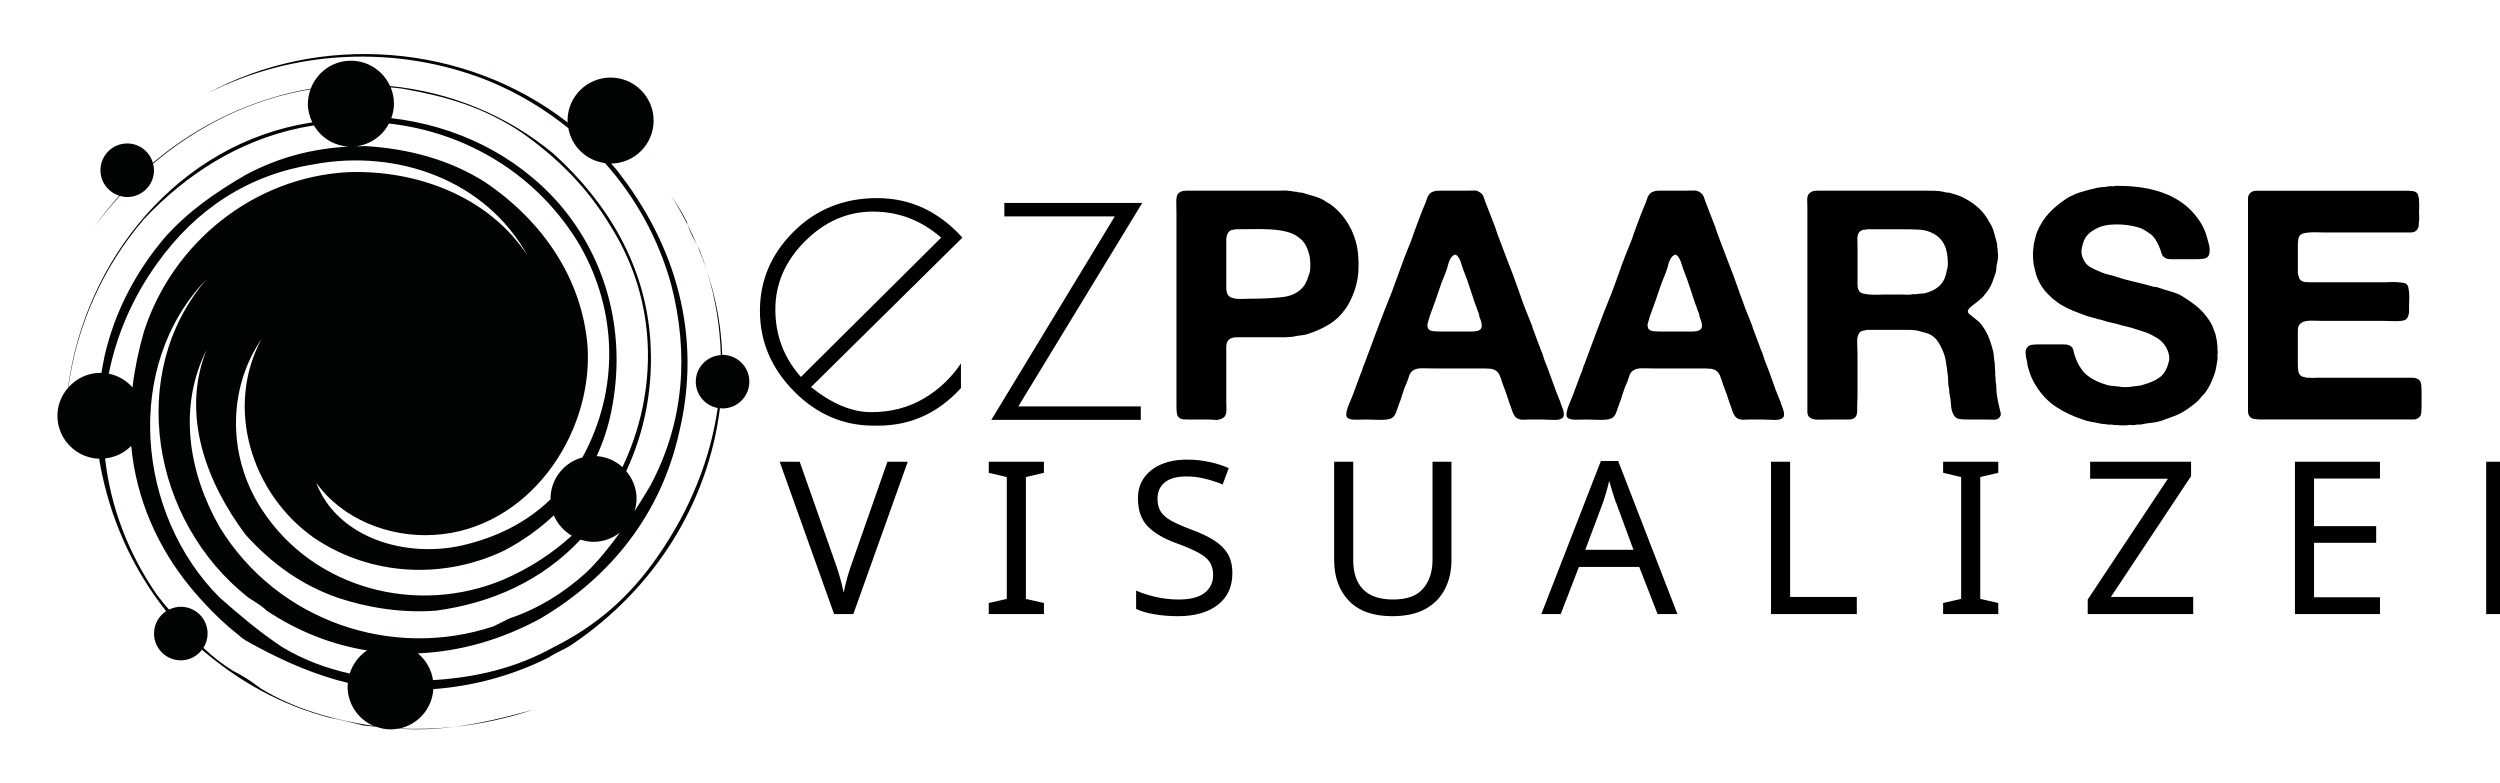
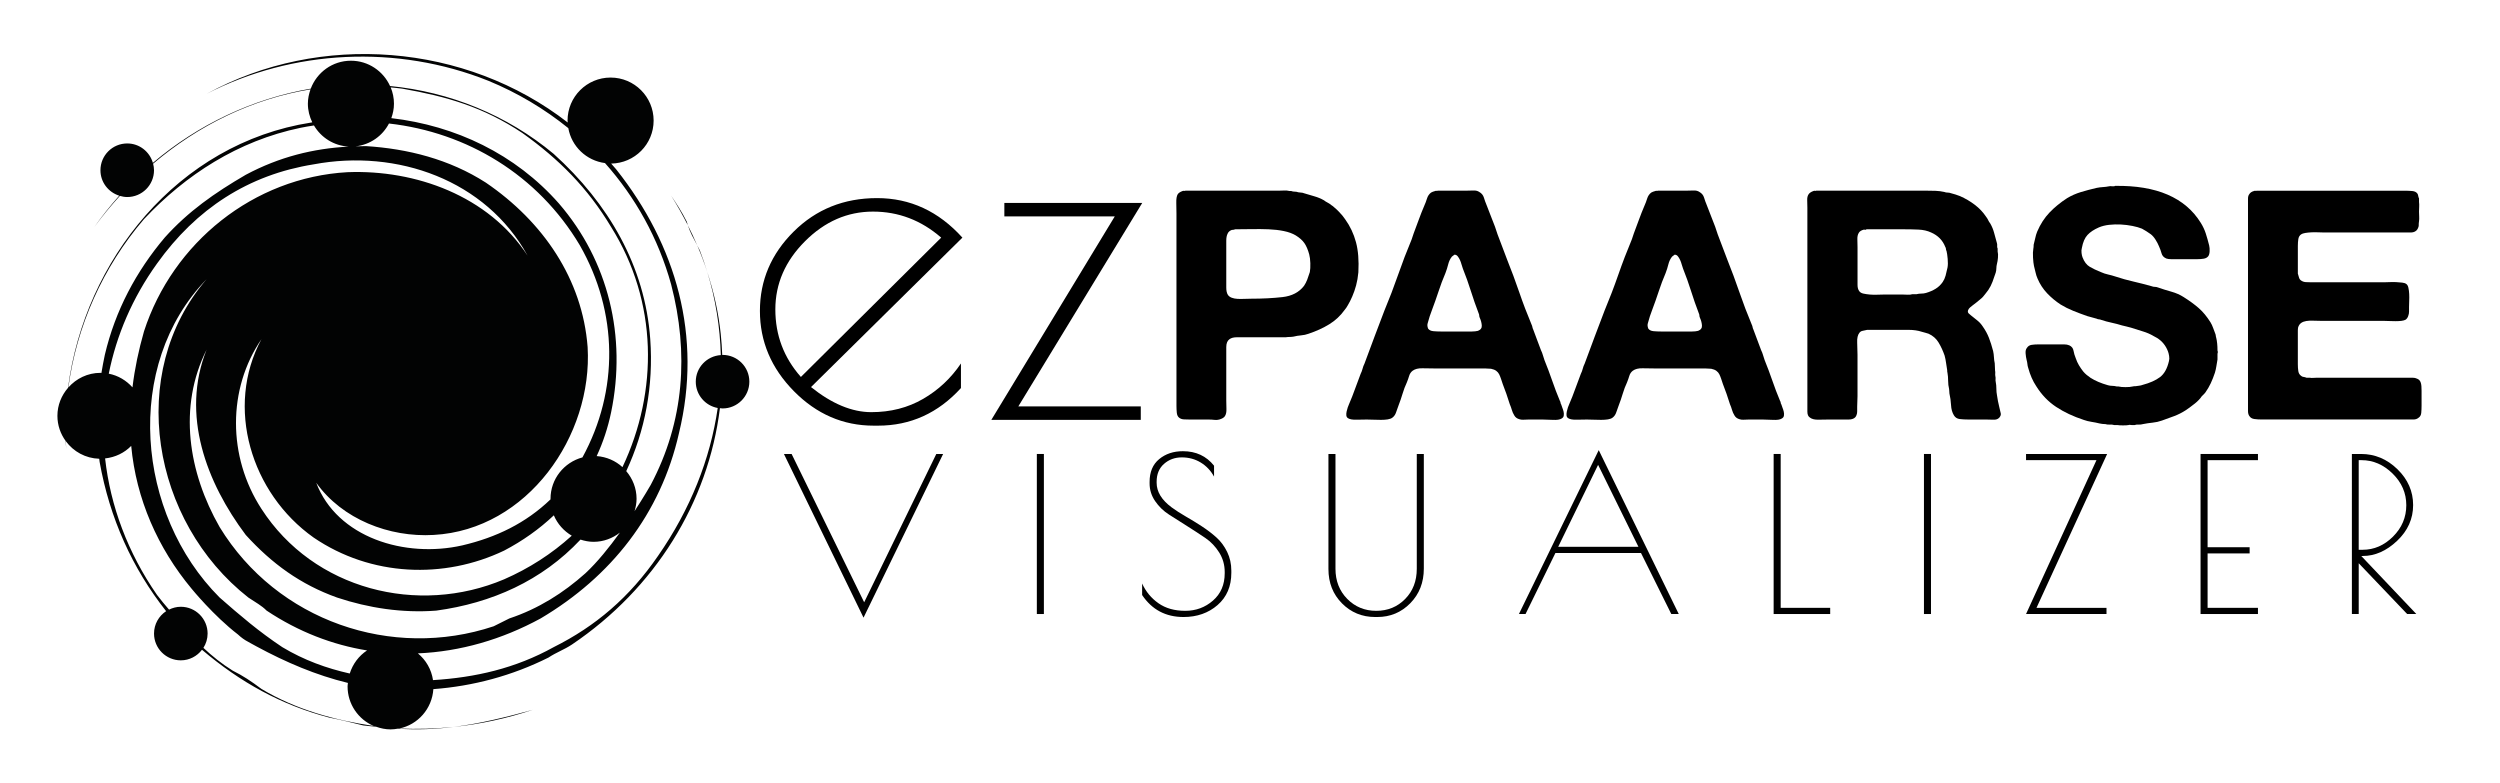
<svg xmlns="http://www.w3.org/2000/svg" version="1.1" id="Layer_1" x="0px" y="0px" width="257.73" height="80.62" viewBox="0 0 257.73 80.62" enable-background="new 0 0 595.28 819.723" xml:space="preserve">
  <defs id="defs4019" />
  <g id="g3583" transform="translate(-32.07643,-428.6634)">
    <path d="m 103.952,453.955 c -0.302,-0.705 -0.626,-1.398 -0.971,-2.082 0.232,0.734 0.59,1.363 0.971,2.082 z m -25.123,49.652 c 2.768,-0.289 5.503,-0.879 8.178,-1.77 -2.71,0.752 -5.421,1.42 -8.178,1.77 z m 25.123,-49.652 c 0.384,0.896 0.73,1.811 1.035,2.738 -0.227,-0.738 -0.479,-1.475 -0.761,-2.207 -0.093,-0.186 -0.184,-0.361 -0.274,-0.531 z m -2.686,-5.12 c 0.616,0.984 1.189,1.998 1.715,3.037 -0.037,-0.113 -0.07,-0.229 -0.1,-0.348 -0.539,-1.075 -1.077,-1.882 -1.615,-2.689 z m 5.301,16.416 c -0.012,0 -0.023,0.003 -0.035,0.004 -0.03,-0.718 -0.077,-1.438 -0.153,-2.16 -0.231,-2.191 -0.708,-4.332 -1.392,-6.402 0.868,2.828 1.322,5.703 1.4,8.577 -1.44,0.094 -2.582,1.279 -2.582,2.743 0,1.354 0.976,2.476 2.262,2.711 -0.763,5.279 -2.824,10.456 -6.146,15.238 -2.96,4.305 -6.457,7.264 -10.763,9.416 -3.965,2.204 -8.115,3.133 -12.442,3.4 -0.163,-1.109 -0.732,-2.074 -1.558,-2.757 4.349,-0.183 8.665,-1.426 12.656,-3.603 7.264,-4.305 12.375,-10.76 14.259,-19.102 2.422,-9.955 -0.27,-19.371 -6.456,-27.174 -0.174,-0.21 -0.355,-0.411 -0.534,-0.615 2.423,-0.033 4.377,-2.001 4.377,-4.432 0,-2.449 -1.986,-4.436 -4.438,-4.436 -2.449,0 -4.436,1.986 -4.436,4.436 0,0.068 0.017,0.131 0.02,0.198 -10.512,-8.165 -25.532,-9.377 -37.232,-2.954 8.878,-4.572 19.641,-5.111 29.058,-1.344 3.004,1.236 5.769,2.887 8.233,4.879 0.336,1.891 1.864,3.349 3.781,3.601 3.138,3.524 5.499,7.753 6.818,12.505 1.83,7.057 1.375,14.111 -2.104,20.674 -0.053,0.092 -0.697,1.215 -1.667,2.705 0.123,-0.407 0.208,-0.829 0.208,-1.275 0,-1.092 -0.41,-2.078 -1.063,-2.851 1.943,-4.173 2.819,-8.776 2.474,-13.603 -0.537,-7.533 -4.305,-13.99 -9.955,-19.102 -4.831,-4.026 -10.717,-6.395 -16.869,-6.995 -0.698,-1.536 -2.238,-2.61 -4.035,-2.61 -1.9,0 -3.509,1.201 -4.141,2.881 -6.007,1.028 -11.63,3.712 -16.276,7.65 -0.332,-1.152 -1.383,-2.002 -2.644,-2.002 -1.525,0 -2.76,1.238 -2.76,2.762 0,1.237 0.817,2.271 1.938,2.623 -0.912,1.021 -1.773,2.094 -2.565,3.225 0.818,-1.12 1.701,-2.186 2.629,-3.204 0.242,0.069 0.493,0.118 0.757,0.118 1.526,0 2.763,-1.236 2.763,-2.762 0,-0.234 -0.038,-0.458 -0.093,-0.675 4.648,-3.948 10.215,-6.685 16.229,-7.667 -0.167,0.467 -0.274,0.963 -0.274,1.486 0,0.689 0.171,1.334 0.452,1.917 -0.042,0.005 -0.092,0.024 -0.131,0.024 -13.732,2.145 -23.35,14.219 -25.046,27.345 -0.674,0.777 -1.096,1.779 -1.096,2.89 0,0.971 0.321,1.86 0.85,2.591 0.012,0.275 0.035,0.55 0.054,0.824 -0.019,-0.266 -0.022,-0.532 -0.033,-0.799 0.784,1.066 2.026,1.767 3.441,1.807 0.014,0.106 0.022,0.211 0.038,0.317 1.038,5.818 3.375,10.986 6.858,15.396 -0.75,0.494 -1.248,1.341 -1.248,2.307 0,1.525 1.237,2.762 2.761,2.762 0.893,0 1.679,-0.431 2.184,-1.089 3.94,3.346 8.148,5.683 13.12,6.991 1.346,0.27 2.423,0.537 3.498,0.807 0.444,0.061 0.887,0.088 1.33,0.134 0.469,0.169 0.968,0.276 1.495,0.276 0.259,0 0.51,-0.033 0.757,-0.076 1.941,0.135 3.846,0.059 5.728,-0.178 -1.855,0.192 -3.726,0.242 -5.601,0.165 1.935,-0.391 3.395,-2.045 3.525,-4.062 4.096,-0.305 8.114,-1.377 11.869,-3.254 0.807,-0.539 1.615,-0.809 2.422,-1.346 8.56,-5.777 14.04,-14.623 15.253,-24.363 0.09,0.009 0.178,0.027 0.27,0.027 1.525,0 2.762,-1.236 2.762,-2.762 0,-1.526 -1.236,-2.758 -2.761,-2.758 z M 73.554,437.804 c 4.574,0.807 8.342,1.883 12.377,4.574 3.767,2.691 6.726,5.65 9.147,9.686 4.818,7.709 4.878,16.924 1.17,24.757 -0.713,-0.651 -1.636,-1.063 -2.659,-1.139 0.652,-1.402 1.154,-2.909 1.489,-4.517 1.614,-7.803 -0.27,-15.604 -5.381,-21.523 -4.489,-5.101 -10.678,-8.029 -17.279,-8.799 0.166,-0.466 0.273,-0.96 0.273,-1.482 0,-0.599 -0.122,-1.168 -0.337,-1.688 0.4,0.043 0.799,0.072 1.2,0.131 z m -1.378,3.592 c 8.032,0.91 15.357,5.29 19.674,12.551 3.955,6.921 4.039,14.975 0.272,21.871 -1.892,0.507 -3.292,2.217 -3.292,4.268 0,0.019 0.005,0.036 0.005,0.055 -2.558,2.455 -5.586,3.921 -9.093,4.746 -5.919,1.346 -12.914,-0.807 -15.066,-6.455 2.69,3.766 7.533,5.648 12.107,5.379 9.686,-0.537 16.412,-10.223 15.873,-19.369 -0.538,-6.996 -4.574,-12.916 -10.492,-16.951 -3.768,-2.42 -8.071,-3.498 -12.377,-3.766 -0.353,0 -0.701,0.015 -1.05,0.025 1.503,-0.166 2.77,-1.07 3.439,-2.354 z m -7.769,42.684 c 5.92,4.035 13.453,4.305 19.641,1.346 1.908,-1 3.626,-2.219 5.125,-3.638 0.37,0.888 1.027,1.616 1.847,2.102 -2.062,1.874 -4.418,3.379 -6.971,4.495 -8.879,3.768 -19.641,1.076 -25.021,-7.264 -3.497,-5.381 -3.497,-12.377 0,-17.488 -3.768,6.995 -1.077,15.874 5.379,20.447 z m 22.062,-29.057 c -4.035,-6.188 -11.568,-8.879 -18.564,-8.609 -9.686,0.539 -18.025,7.266 -20.984,16.412 -0.547,1.911 -0.954,3.824 -1.187,5.771 -0.632,-0.709 -1.476,-1.221 -2.444,-1.41 0.794,-3.953 2.428,-7.81 4.975,-11.355 4.037,-5.65 9.418,-9.148 16.143,-10.225 8.609,-1.615 17.757,1.613 22.061,9.416 z m -33.093,2.422 c -8.341,9.686 -5.649,25.02 4.306,32.822 0.807,0.539 1.344,0.809 1.882,1.346 3.285,2.189 6.791,3.527 10.353,4.105 -0.846,0.555 -1.474,1.396 -1.784,2.38 -2.37,-0.532 -4.705,-1.368 -6.955,-2.72 -2.421,-1.613 -4.305,-3.227 -6.457,-5.111 -8.609,-8.607 -9.954,-23.945 -1.345,-32.822 z m -10.844,9.666 c -0.033,-10e-4 -0.064,-0.01 -0.098,-0.01 -1.323,0 -2.497,0.59 -3.31,1.507 0.852,-6.333 3.567,-12.421 7.796,-17.353 4.303,-4.572 9.684,-8.07 16.141,-9.416 0.46,-0.099 0.921,-0.167 1.382,-0.242 0.734,1.248 2.05,2.099 3.583,2.178 -3.653,0.201 -7.133,1.052 -10.614,2.908 -3.229,1.883 -5.919,3.766 -8.341,6.457 -2.959,3.498 -5.111,7.533 -6.188,12.107 -0.134,0.628 -0.248,1.248 -0.351,1.864 z m 16.494,32.572 c -1.075,-0.807 -1.883,-1.344 -2.959,-1.881 -1.131,-0.707 -2.109,-1.493 -3.021,-2.349 0.271,-0.428 0.433,-0.931 0.433,-1.474 0,-1.525 -1.236,-2.762 -2.762,-2.762 -0.438,0 -0.846,0.111 -1.214,0.293 -0.413,-0.481 -0.826,-0.962 -1.239,-1.514 -3.016,-4.354 -4.806,-9.176 -5.353,-14.073 1.05,-0.114 1.993,-0.575 2.692,-1.292 0.507,5.469 2.743,10.544 6.231,14.729 10e-4,0.002 2.273,2.793 4.773,4.713 0.332,0.309 0.686,0.574 1.074,0.768 0.08,0.045 0.162,0.092 0.244,0.137 0.2,0.121 0.401,0.23 0.602,0.33 3.009,1.629 6.148,2.97 9.417,3.76 -0.01,0.12 -0.036,0.235 -0.036,0.357 0,1.832 1.112,3.405 2.698,4.081 -4.032,-0.596 -8.017,-1.684 -11.58,-3.823 z m -4.305,-16.68 c -3.229,-5.65 -4.305,-12.375 -1.345,-18.295 -2.69,6.727 0,13.723 4.035,19.102 2.69,2.959 5.649,5.111 9.417,6.457 3.229,1.076 6.726,1.615 10.225,1.346 5.698,-0.776 10.885,-3.071 14.867,-7.322 0.428,0.137 0.875,0.23 1.347,0.23 1.03,0 1.965,-0.365 2.718,-0.953 -1.077,1.494 -2.318,3.041 -3.546,4.186 -2.267,2.031 -4.856,3.668 -7.853,4.666 -0.539,0.27 -1.077,0.539 -1.615,0.807 -10.492,3.497 -22.332,-0.538 -28.25,-10.224 z" id="path3585" style="fill:#020303" />
    <g id="g3587">
      <path d="m 122.595,472.545 h -0.447 c -3.148,0 -5.89,-1.185 -8.226,-3.554 -2.336,-2.369 -3.504,-5.127 -3.504,-8.275 0,-3.147 1.159,-5.873 3.479,-8.176 2.319,-2.303 5.185,-3.454 8.598,-3.454 3.413,0 6.345,1.358 8.797,4.075 l -15.606,15.407 c 2.153,1.724 4.225,2.585 6.213,2.585 1.988,0 3.769,-0.455 5.343,-1.367 1.573,-0.911 2.874,-2.129 3.901,-3.653 v 2.535 c -2.352,2.584 -5.202,3.877 -8.548,3.877 z m -0.522,-22.067 c -2.634,0 -4.97,1.019 -7.008,3.057 -2.038,2.037 -3.057,4.382 -3.057,7.032 0,2.651 0.877,4.971 2.634,6.958 l 14.463,-14.363 c -2.054,-1.789 -4.397,-2.684 -7.032,-2.684 z" id="path3589" />
      <path d="m 149.682,470.557 v 1.392 h -15.407 l 12.724,-20.974 h -11.382 v -1.392 h 14.215 l -12.773,20.974 h 12.623 z" id="path3591" />
      <path d="m 170.755,451.273 c 0.508,0.707 0.878,1.491 1.11,2.353 0.232,0.861 0.314,1.9 0.248,3.114 -0.044,0.486 -0.122,0.934 -0.232,1.343 -0.11,0.408 -0.243,0.79 -0.397,1.143 -0.044,0.089 -0.083,0.172 -0.116,0.249 -0.033,0.077 -0.072,0.16 -0.116,0.248 -0.088,0.155 -0.171,0.304 -0.249,0.447 -0.078,0.144 -0.171,0.281 -0.282,0.414 -0.442,0.619 -0.977,1.121 -1.607,1.508 -0.629,0.387 -1.342,0.712 -2.137,0.978 -0.243,0.089 -0.497,0.144 -0.762,0.166 -0.265,0.021 -0.53,0.065 -0.795,0.132 -0.132,0.022 -0.265,0.033 -0.397,0.033 -0.133,0 -0.265,0.012 -0.398,0.033 h -1.358 -2.783 c -0.288,0 -0.591,0 -0.911,0 -0.32,0 -0.569,0.066 -0.746,0.199 -0.221,0.154 -0.332,0.425 -0.332,0.812 0,0.387 0,0.768 0,1.144 v 4.373 c 0,0.266 0.005,0.553 0.017,0.861 0.011,0.31 -0.039,0.553 -0.149,0.729 -0.088,0.154 -0.287,0.276 -0.596,0.364 -0.155,0.044 -0.321,0.055 -0.497,0.033 -0.177,-0.021 -0.354,-0.033 -0.53,-0.033 h -1.922 c -0.243,0 -0.47,-0.005 -0.679,-0.017 -0.21,-0.011 -0.381,-0.071 -0.514,-0.183 -0.132,-0.109 -0.21,-0.281 -0.232,-0.513 -0.022,-0.232 -0.033,-0.47 -0.033,-0.713 v -19.814 c 0,-0.309 -0.005,-0.673 -0.017,-1.093 -0.012,-0.42 0.039,-0.718 0.149,-0.896 0.088,-0.132 0.253,-0.242 0.497,-0.331 0.044,-0.021 0.094,-0.027 0.149,-0.017 0.055,0.012 0.104,0.006 0.149,-0.017 h 9.576 c 0.199,0 0.397,-0.005 0.596,-0.017 0.199,-0.011 0.386,0.006 0.563,0.05 h 0.166 c 0.11,0.045 0.232,0.066 0.364,0.066 0.133,0 0.254,0.022 0.365,0.066 0.11,0.022 0.209,0.033 0.298,0.033 0.088,0 0.187,0.022 0.298,0.066 0.353,0.11 0.707,0.215 1.061,0.314 0.353,0.1 0.684,0.237 0.994,0.414 0.11,0.089 0.232,0.166 0.364,0.232 0.132,0.066 0.265,0.154 0.397,0.265 0.11,0.066 0.204,0.139 0.282,0.216 0.077,0.077 0.171,0.16 0.282,0.248 l 0.199,0.199 c 0.266,0.269 0.487,0.534 0.663,0.799 z m -3.644,5.434 c 0.044,-0.242 0.061,-0.546 0.05,-0.911 -0.012,-0.364 -0.05,-0.668 -0.116,-0.911 -0.132,-0.485 -0.298,-0.872 -0.497,-1.159 -0.199,-0.287 -0.497,-0.552 -0.895,-0.796 -0.332,-0.198 -0.74,-0.348 -1.226,-0.447 -0.486,-0.099 -1.011,-0.159 -1.574,-0.182 -0.563,-0.021 -1.143,-0.027 -1.74,-0.017 -0.596,0.012 -1.16,0.017 -1.69,0.017 -0.066,0.022 -0.127,0.039 -0.182,0.05 -0.055,0.011 -0.116,0.017 -0.182,0.017 -0.221,0.088 -0.364,0.221 -0.431,0.397 -0.088,0.177 -0.133,0.414 -0.133,0.712 0,0.299 0,0.569 0,0.812 v 3.147 c 0,0.265 0,0.558 0,0.878 0,0.32 0.055,0.569 0.166,0.745 0.088,0.133 0.22,0.232 0.397,0.299 0.177,0.066 0.375,0.104 0.596,0.116 0.221,0.011 0.458,0.011 0.712,0 0.254,-0.012 0.492,-0.017 0.712,-0.017 1.171,0 2.242,-0.056 3.214,-0.166 0.972,-0.11 1.711,-0.497 2.22,-1.16 0.133,-0.198 0.243,-0.414 0.332,-0.646 0.09,-0.232 0.178,-0.49 0.267,-0.778 z" id="path3593" />
      <path d="m 193.022,470.358 c 0.021,0.089 0.061,0.199 0.115,0.332 0.055,0.132 0.1,0.271 0.133,0.414 0.033,0.143 0.037,0.281 0.016,0.414 -0.021,0.133 -0.1,0.231 -0.232,0.298 -0.176,0.111 -0.469,0.154 -0.877,0.133 -0.408,-0.021 -0.746,-0.033 -1.012,-0.033 h -1.557 c -0.178,0 -0.336,0.006 -0.48,0.017 -0.145,0.012 -0.281,-0.005 -0.414,-0.05 -0.242,-0.066 -0.42,-0.198 -0.529,-0.397 -0.111,-0.177 -0.193,-0.364 -0.25,-0.563 -0.055,-0.198 -0.127,-0.397 -0.215,-0.597 -0.111,-0.353 -0.227,-0.706 -0.348,-1.06 -0.121,-0.354 -0.248,-0.696 -0.381,-1.027 -0.066,-0.199 -0.127,-0.381 -0.182,-0.547 -0.057,-0.166 -0.117,-0.314 -0.184,-0.447 -0.067,-0.133 -0.164,-0.248 -0.297,-0.348 -0.133,-0.1 -0.311,-0.171 -0.531,-0.216 -0.111,0 -0.215,-0.005 -0.314,-0.017 -0.1,-0.011 -0.205,-0.017 -0.314,-0.017 h -5.235 c -0.376,0 -0.779,-0.005 -1.209,-0.017 -0.431,-0.011 -0.768,0.072 -1.011,0.249 -0.177,0.133 -0.298,0.31 -0.364,0.53 -0.066,0.22 -0.144,0.441 -0.232,0.662 -0.177,0.376 -0.326,0.768 -0.447,1.177 -0.122,0.409 -0.26,0.812 -0.415,1.209 -0.088,0.222 -0.171,0.453 -0.248,0.696 -0.078,0.243 -0.205,0.431 -0.381,0.562 -0.111,0.089 -0.271,0.149 -0.48,0.183 -0.209,0.034 -0.442,0.05 -0.696,0.05 -0.254,0 -0.514,-0.005 -0.779,-0.017 -0.265,-0.011 -0.497,-0.017 -0.696,-0.017 -0.287,0 -0.635,0.006 -1.043,0.017 -0.409,0.012 -0.702,-0.038 -0.878,-0.149 -0.111,-0.066 -0.171,-0.165 -0.183,-0.298 -0.012,-0.133 0,-0.271 0.033,-0.414 0.033,-0.143 0.072,-0.282 0.116,-0.414 0.044,-0.133 0.088,-0.243 0.132,-0.332 0.221,-0.508 0.425,-1.026 0.613,-1.557 0.187,-0.53 0.381,-1.049 0.58,-1.558 0.088,-0.177 0.154,-0.353 0.199,-0.53 0.044,-0.177 0.11,-0.353 0.199,-0.53 0.177,-0.464 0.354,-0.938 0.53,-1.425 0.177,-0.485 0.353,-0.961 0.53,-1.425 0.176,-0.441 0.342,-0.878 0.497,-1.309 0.154,-0.431 0.32,-0.866 0.497,-1.309 0.508,-1.215 0.977,-2.44 1.408,-3.678 0.431,-1.237 0.899,-2.463 1.408,-3.678 0.044,-0.11 0.077,-0.21 0.099,-0.299 0.022,-0.088 0.055,-0.188 0.1,-0.298 0.176,-0.464 0.353,-0.938 0.53,-1.425 0.176,-0.485 0.364,-0.961 0.563,-1.425 0.11,-0.243 0.204,-0.491 0.282,-0.745 0.077,-0.254 0.215,-0.459 0.414,-0.613 0.11,-0.066 0.254,-0.121 0.431,-0.166 0.044,-0.021 0.088,-0.027 0.133,-0.017 0.044,0.012 0.088,0.006 0.132,-0.017 h 2.916 c 0.242,0 0.492,-0.005 0.746,-0.017 0.254,-0.011 0.457,0.039 0.613,0.149 0.242,0.133 0.402,0.326 0.48,0.58 0.076,0.254 0.17,0.514 0.281,0.778 0.154,0.376 0.297,0.746 0.43,1.11 0.133,0.364 0.277,0.734 0.432,1.109 0.043,0.133 0.088,0.266 0.133,0.398 0.043,0.132 0.088,0.265 0.133,0.397 0.176,0.441 0.342,0.878 0.496,1.309 0.154,0.431 0.32,0.867 0.496,1.309 0.443,1.104 0.857,2.22 1.244,3.347 0.385,1.127 0.811,2.242 1.275,3.347 0.043,0.089 0.07,0.171 0.082,0.248 0.012,0.078 0.039,0.161 0.084,0.249 0.131,0.354 0.264,0.707 0.396,1.061 0.132,0.354 0.266,0.707 0.398,1.06 0.088,0.178 0.154,0.349 0.199,0.514 0.043,0.166 0.098,0.337 0.164,0.514 0.287,0.707 0.553,1.414 0.797,2.121 0.242,0.707 0.508,1.402 0.795,2.087 0.043,0.066 0.066,0.128 0.066,0.183 0,0.055 0.024,0.119 0.068,0.185 z m -8.582,-7.587 c 0.287,-0.11 0.418,-0.299 0.396,-0.563 -0.021,-0.266 -0.088,-0.519 -0.199,-0.763 -0.043,-0.088 -0.064,-0.171 -0.064,-0.248 0,-0.077 -0.023,-0.16 -0.066,-0.249 -0.289,-0.75 -0.553,-1.513 -0.797,-2.286 -0.242,-0.772 -0.518,-1.546 -0.828,-2.319 -0.043,-0.11 -0.088,-0.248 -0.133,-0.414 -0.043,-0.166 -0.099,-0.32 -0.164,-0.464 -0.066,-0.144 -0.145,-0.271 -0.232,-0.381 -0.089,-0.11 -0.199,-0.166 -0.332,-0.166 -0.044,0.045 -0.088,0.078 -0.133,0.1 -0.044,0.022 -0.088,0.056 -0.132,0.1 -0.177,0.221 -0.304,0.486 -0.381,0.795 -0.078,0.31 -0.171,0.608 -0.282,0.895 -0.265,0.619 -0.503,1.248 -0.712,1.889 -0.21,0.642 -0.437,1.281 -0.679,1.922 -0.089,0.221 -0.166,0.437 -0.232,0.646 -0.066,0.21 -0.133,0.437 -0.199,0.679 -0.066,0.178 -0.056,0.376 0.033,0.597 0.11,0.155 0.293,0.243 0.547,0.265 0.254,0.022 0.514,0.033 0.779,0.033 h 2.518 c 0.199,0 0.42,0 0.662,0 0.244,-0.003 0.453,-0.024 0.63,-0.068 z" id="path3595" />
      <path d="m 215.72,470.358 c 0.021,0.089 0.061,0.199 0.115,0.332 0.055,0.132 0.1,0.271 0.133,0.414 0.033,0.143 0.038,0.281 0.017,0.414 -0.022,0.133 -0.1,0.231 -0.232,0.298 -0.177,0.111 -0.469,0.154 -0.878,0.133 -0.408,-0.021 -0.745,-0.033 -1.011,-0.033 h -1.557 c -0.178,0 -0.337,0.006 -0.48,0.017 -0.145,0.012 -0.282,-0.005 -0.414,-0.05 -0.243,-0.066 -0.42,-0.198 -0.53,-0.397 -0.111,-0.177 -0.193,-0.364 -0.249,-0.563 -0.055,-0.198 -0.127,-0.397 -0.215,-0.597 -0.111,-0.353 -0.227,-0.706 -0.348,-1.06 -0.122,-0.354 -0.249,-0.696 -0.382,-1.027 -0.065,-0.199 -0.127,-0.381 -0.182,-0.547 -0.056,-0.166 -0.116,-0.314 -0.183,-0.447 -0.067,-0.133 -0.165,-0.248 -0.298,-0.348 -0.133,-0.1 -0.31,-0.171 -0.53,-0.216 -0.111,0 -0.216,-0.005 -0.314,-0.017 -0.1,-0.011 -0.205,-0.017 -0.315,-0.017 h -5.235 c -0.375,0 -0.778,-0.005 -1.209,-0.017 -0.431,-0.011 -0.768,0.072 -1.011,0.249 -0.177,0.133 -0.298,0.31 -0.364,0.53 -0.066,0.22 -0.144,0.441 -0.232,0.662 -0.177,0.376 -0.326,0.768 -0.447,1.177 -0.121,0.409 -0.26,0.812 -0.414,1.209 -0.088,0.222 -0.171,0.453 -0.248,0.696 -0.078,0.243 -0.205,0.431 -0.381,0.562 -0.111,0.089 -0.271,0.149 -0.48,0.183 -0.211,0.033 -0.442,0.05 -0.696,0.05 -0.254,0 -0.514,-0.005 -0.778,-0.017 -0.266,-0.011 -0.497,-0.017 -0.696,-0.017 -0.287,0 -0.635,0.006 -1.044,0.017 -0.408,0.012 -0.701,-0.038 -0.878,-0.149 -0.11,-0.066 -0.171,-0.165 -0.182,-0.298 -0.012,-0.133 0,-0.271 0.033,-0.414 0.033,-0.143 0.071,-0.282 0.115,-0.414 0.044,-0.133 0.088,-0.243 0.133,-0.332 0.221,-0.508 0.425,-1.026 0.613,-1.557 0.188,-0.53 0.381,-1.049 0.58,-1.558 0.088,-0.177 0.154,-0.353 0.198,-0.53 0.044,-0.177 0.11,-0.353 0.199,-0.53 0.176,-0.464 0.353,-0.938 0.53,-1.425 0.176,-0.485 0.353,-0.961 0.529,-1.425 0.177,-0.441 0.343,-0.878 0.497,-1.309 0.154,-0.431 0.32,-0.866 0.497,-1.309 0.508,-1.215 0.978,-2.44 1.408,-3.678 0.43,-1.238 0.9,-2.463 1.408,-3.678 0.044,-0.11 0.077,-0.21 0.1,-0.299 0.021,-0.088 0.055,-0.188 0.1,-0.298 0.177,-0.464 0.353,-0.938 0.53,-1.425 0.177,-0.485 0.364,-0.961 0.563,-1.425 0.11,-0.243 0.203,-0.491 0.281,-0.745 0.077,-0.254 0.216,-0.459 0.414,-0.613 0.11,-0.066 0.254,-0.121 0.431,-0.166 0.044,-0.021 0.088,-0.027 0.133,-0.017 0.044,0.012 0.088,0.006 0.133,-0.017 h 2.915 c 0.243,0 0.492,-0.005 0.746,-0.017 0.254,-0.011 0.458,0.039 0.613,0.149 0.242,0.133 0.402,0.326 0.48,0.58 0.076,0.254 0.17,0.514 0.281,0.778 0.154,0.376 0.298,0.746 0.431,1.11 0.133,0.364 0.276,0.734 0.431,1.109 0.044,0.133 0.088,0.266 0.133,0.398 0.044,0.132 0.088,0.265 0.133,0.397 0.176,0.441 0.342,0.878 0.496,1.309 0.154,0.431 0.32,0.867 0.497,1.309 0.442,1.104 0.856,2.22 1.243,3.347 0.386,1.127 0.812,2.242 1.275,3.347 0.044,0.089 0.071,0.171 0.083,0.248 0.011,0.078 0.038,0.161 0.083,0.249 0.132,0.354 0.265,0.707 0.397,1.061 0.132,0.354 0.265,0.707 0.397,1.06 0.088,0.178 0.154,0.349 0.199,0.514 0.044,0.166 0.099,0.337 0.165,0.514 0.287,0.707 0.552,1.414 0.796,2.121 0.242,0.707 0.508,1.402 0.795,2.087 0.044,0.066 0.066,0.128 0.066,0.183 0,0.055 0.023,0.119 0.068,0.185 z m -8.582,-7.587 c 0.287,-0.11 0.419,-0.299 0.397,-0.563 -0.022,-0.266 -0.089,-0.519 -0.199,-0.763 -0.044,-0.088 -0.065,-0.171 -0.065,-0.248 0,-0.077 -0.022,-0.16 -0.066,-0.249 -0.288,-0.75 -0.553,-1.513 -0.796,-2.286 -0.243,-0.772 -0.519,-1.546 -0.828,-2.319 -0.044,-0.11 -0.089,-0.248 -0.133,-0.414 -0.044,-0.166 -0.099,-0.32 -0.165,-0.464 -0.066,-0.144 -0.145,-0.271 -0.232,-0.381 -0.087,-0.11 -0.198,-0.166 -0.331,-0.166 -0.045,0.045 -0.089,0.078 -0.133,0.1 -0.044,0.022 -0.088,0.056 -0.132,0.1 -0.178,0.221 -0.305,0.486 -0.382,0.795 -0.077,0.31 -0.171,0.608 -0.281,0.895 -0.266,0.619 -0.503,1.248 -0.713,1.889 -0.21,0.642 -0.436,1.281 -0.679,1.922 -0.089,0.221 -0.166,0.437 -0.232,0.646 -0.065,0.21 -0.132,0.437 -0.198,0.679 -0.066,0.178 -0.056,0.376 0.033,0.597 0.11,0.155 0.292,0.243 0.547,0.265 0.253,0.022 0.513,0.033 0.778,0.033 h 2.519 c 0.198,0 0.419,0 0.662,0 0.243,0 0.451,-0.024 0.629,-0.068 z" id="path3597" />
      <path d="m 238.317,471.187 c 0.044,0.132 0.038,0.254 -0.017,0.364 -0.056,0.11 -0.116,0.188 -0.183,0.231 -0.133,0.111 -0.314,0.161 -0.547,0.149 -0.231,-0.011 -0.469,-0.017 -0.712,-0.017 h -1.822 c -0.354,0 -0.663,-0.017 -0.928,-0.05 -0.266,-0.033 -0.464,-0.16 -0.597,-0.381 -0.177,-0.287 -0.276,-0.641 -0.298,-1.061 -0.022,-0.419 -0.078,-0.816 -0.166,-1.192 0,-0.088 -0.006,-0.171 -0.017,-0.249 -0.012,-0.077 -0.017,-0.148 -0.017,-0.215 -0.066,-0.266 -0.1,-0.547 -0.1,-0.845 0,-0.299 -0.022,-0.569 -0.066,-0.812 -0.021,-0.066 -0.033,-0.165 -0.033,-0.298 -0.044,-0.243 -0.082,-0.491 -0.115,-0.745 -0.033,-0.254 -0.083,-0.503 -0.149,-0.746 -0.177,-0.508 -0.387,-0.961 -0.63,-1.358 -0.243,-0.397 -0.585,-0.696 -1.026,-0.895 -0.111,-0.044 -0.222,-0.077 -0.332,-0.1 -0.11,-0.021 -0.231,-0.055 -0.364,-0.1 -0.397,-0.132 -0.856,-0.198 -1.375,-0.198 -0.52,0 -1.033,0 -1.541,0 h -2.717 c -0.177,0.044 -0.331,0.077 -0.464,0.1 -0.133,0.021 -0.243,0.088 -0.331,0.198 -0.178,0.221 -0.255,0.563 -0.232,1.027 0.021,0.464 0.033,0.884 0.033,1.259 v 4.241 c 0,0.178 -0.006,0.359 -0.017,0.547 -0.011,0.188 -0.017,0.37 -0.017,0.547 0,0.177 0,0.337 0,0.48 0,0.143 -0.022,0.271 -0.066,0.381 -0.066,0.199 -0.198,0.331 -0.397,0.397 -0.11,0.045 -0.243,0.066 -0.397,0.066 -0.154,0 -0.32,0 -0.497,0 h -1.491 c -0.354,0 -0.729,0.006 -1.126,0.017 -0.397,0.012 -0.696,-0.061 -0.895,-0.216 -0.178,-0.109 -0.266,-0.314 -0.266,-0.612 0,-0.299 0,-0.591 0,-0.878 v -20.146 c 0,-0.243 -0.006,-0.497 -0.017,-0.763 -0.011,-0.265 0.038,-0.475 0.149,-0.63 0.088,-0.132 0.254,-0.242 0.497,-0.331 0.044,-0.021 0.094,-0.027 0.148,-0.017 0.056,0.012 0.105,0.006 0.149,-0.017 h 11.266 c 0.354,0 0.69,0.006 1.011,0.017 0.32,0.012 0.624,0.05 0.911,0.116 0.11,0.045 0.227,0.066 0.348,0.066 0.121,0 0.237,0.022 0.349,0.066 0.154,0.044 0.309,0.088 0.464,0.132 0.154,0.045 0.309,0.1 0.464,0.166 0.552,0.243 1.06,0.542 1.523,0.895 0.464,0.354 0.851,0.763 1.16,1.227 0.088,0.11 0.16,0.227 0.215,0.348 0.056,0.121 0.127,0.237 0.216,0.348 0.177,0.31 0.31,0.63 0.397,0.961 0.087,0.331 0.188,0.696 0.299,1.094 0.021,0.088 0.027,0.177 0.016,0.265 -0.011,0.089 0.006,0.177 0.05,0.266 v 0.298 c 0.044,0.177 0.056,0.393 0.033,0.646 -0.021,0.254 -0.055,0.458 -0.099,0.612 -0.045,0.178 -0.066,0.337 -0.066,0.48 0,0.145 -0.022,0.293 -0.066,0.447 -0.111,0.332 -0.222,0.646 -0.331,0.944 -0.111,0.299 -0.255,0.58 -0.432,0.845 -0.044,0.066 -0.099,0.139 -0.165,0.216 -0.066,0.078 -0.122,0.149 -0.166,0.216 -0.066,0.088 -0.138,0.177 -0.215,0.265 -0.078,0.089 -0.161,0.166 -0.249,0.232 -0.133,0.11 -0.265,0.221 -0.397,0.331 -0.132,0.11 -0.276,0.221 -0.431,0.331 -0.089,0.066 -0.177,0.139 -0.266,0.216 -0.088,0.077 -0.154,0.171 -0.198,0.281 -0.045,0.133 -0.022,0.243 0.066,0.331 0.088,0.089 0.165,0.155 0.231,0.199 0.221,0.177 0.441,0.354 0.663,0.53 0.221,0.177 0.408,0.387 0.563,0.629 0.265,0.376 0.475,0.763 0.629,1.16 0.154,0.397 0.299,0.851 0.431,1.358 0.044,0.199 0.072,0.409 0.083,0.63 0.011,0.221 0.038,0.431 0.083,0.629 0,0.133 0.005,0.261 0.017,0.382 0.011,0.121 0.017,0.248 0.017,0.381 0.021,0.088 0.027,0.182 0.017,0.281 -0.012,0.1 -0.006,0.205 0.017,0.315 0.021,0.088 0.027,0.177 0.017,0.265 -0.012,0.089 -0.006,0.188 0.017,0.298 0.044,0.222 0.066,0.453 0.066,0.696 0,0.243 0.021,0.476 0.066,0.695 l 0.099,0.597 c 0.044,0.199 0.088,0.397 0.133,0.597 0.045,0.203 0.088,0.391 0.133,0.568 z m -5.467,-14.944 c 0.044,-0.242 0.05,-0.541 0.017,-0.895 -0.033,-0.353 -0.071,-0.618 -0.115,-0.795 -0.045,-0.088 -0.066,-0.166 -0.066,-0.231 0,-0.066 -0.022,-0.133 -0.066,-0.199 -0.266,-0.685 -0.751,-1.182 -1.458,-1.491 -0.376,-0.177 -0.807,-0.275 -1.292,-0.298 -0.486,-0.022 -0.994,-0.033 -1.524,-0.033 H 224.5 c -0.044,0.044 -0.088,0.061 -0.133,0.05 -0.044,-0.011 -0.088,-0.017 -0.132,-0.017 -0.266,0.066 -0.442,0.177 -0.53,0.331 -0.111,0.177 -0.16,0.403 -0.149,0.68 0.011,0.277 0.017,0.546 0.017,0.812 v 3.081 c 0,0.266 0,0.53 0,0.796 0,0.265 0.055,0.475 0.166,0.629 0.088,0.133 0.231,0.222 0.431,0.266 0.198,0.044 0.419,0.077 0.662,0.099 0.243,0.022 0.497,0.028 0.763,0.017 0.265,-0.011 0.497,-0.017 0.695,-0.017 h 1.955 c 0.154,0 0.32,0.006 0.497,0.017 0.177,0.012 0.331,-0.005 0.464,-0.049 h 0.431 c 0.177,-0.044 0.348,-0.066 0.514,-0.066 0.166,0 0.326,-0.022 0.48,-0.066 0.375,-0.11 0.707,-0.254 0.994,-0.431 0.287,-0.177 0.53,-0.409 0.729,-0.696 0.133,-0.198 0.232,-0.419 0.299,-0.662 0.067,-0.243 0.131,-0.523 0.197,-0.832 z" id="path3599" />
      <path d="m 250.113,447.827 c 4.285,-0.066 7.233,1.204 8.847,3.811 0.221,0.354 0.392,0.719 0.514,1.094 0.121,0.376 0.236,0.784 0.348,1.226 0.044,0.178 0.061,0.381 0.05,0.613 -0.012,0.231 -0.062,0.403 -0.149,0.514 -0.11,0.133 -0.265,0.215 -0.464,0.248 -0.198,0.033 -0.42,0.05 -0.662,0.05 h -2.088 c -0.199,0 -0.397,0 -0.597,0 -0.198,0 -0.364,-0.021 -0.497,-0.066 -0.265,-0.11 -0.431,-0.286 -0.497,-0.529 -0.066,-0.243 -0.154,-0.486 -0.265,-0.729 -0.089,-0.221 -0.21,-0.452 -0.364,-0.695 -0.155,-0.243 -0.32,-0.432 -0.497,-0.563 -0.31,-0.221 -0.608,-0.409 -0.895,-0.563 -0.266,-0.11 -0.592,-0.204 -0.978,-0.281 -0.387,-0.077 -0.784,-0.127 -1.193,-0.149 -0.409,-0.021 -0.812,-0.011 -1.209,0.033 -0.397,0.044 -0.751,0.133 -1.061,0.265 -0.509,0.222 -0.9,0.48 -1.176,0.779 -0.277,0.298 -0.47,0.745 -0.58,1.342 -0.045,0.154 -0.056,0.326 -0.033,0.514 0.021,0.188 0.055,0.337 0.1,0.447 0.176,0.464 0.425,0.79 0.745,0.978 0.32,0.188 0.701,0.37 1.144,0.546 0.242,0.111 0.491,0.194 0.745,0.249 0.254,0.056 0.514,0.127 0.778,0.215 0.597,0.199 1.21,0.371 1.84,0.514 0.629,0.145 1.253,0.305 1.872,0.48 0.109,0.045 0.22,0.066 0.331,0.066 0.11,0 0.221,0.022 0.331,0.066 0.441,0.155 0.9,0.298 1.375,0.431 0.475,0.133 0.9,0.32 1.275,0.563 0.597,0.376 1.11,0.751 1.541,1.127 0.431,0.375 0.834,0.861 1.21,1.457 0.11,0.178 0.204,0.376 0.281,0.597 0.077,0.222 0.16,0.442 0.248,0.663 0.022,0.066 0.033,0.127 0.033,0.182 0,0.056 0.012,0.105 0.033,0.149 0.088,0.354 0.133,0.795 0.133,1.325 0.044,0.111 0.044,0.222 0,0.332 v 0.596 c -0.045,0.243 -0.083,0.476 -0.116,0.696 -0.033,0.22 -0.083,0.442 -0.148,0.662 -0.133,0.398 -0.276,0.763 -0.431,1.094 -0.155,0.331 -0.343,0.651 -0.563,0.961 -0.089,0.11 -0.178,0.204 -0.266,0.281 -0.088,0.078 -0.165,0.172 -0.231,0.282 -0.111,0.133 -0.232,0.26 -0.364,0.381 -0.133,0.122 -0.277,0.237 -0.431,0.348 -0.111,0.089 -0.228,0.178 -0.349,0.266 -0.121,0.088 -0.248,0.177 -0.381,0.265 -0.376,0.243 -0.768,0.442 -1.176,0.597 -0.409,0.154 -0.835,0.31 -1.276,0.464 -0.31,0.11 -0.629,0.182 -0.961,0.215 -0.331,0.033 -0.662,0.083 -0.994,0.149 -0.154,0.044 -0.304,0.061 -0.447,0.05 -0.144,-0.012 -0.281,0.005 -0.414,0.05 h -0.265 c -0.045,0 -0.105,-0.006 -0.183,-0.017 -0.077,-0.012 -0.138,-0.006 -0.182,0.017 -0.111,0.021 -0.299,0.033 -0.563,0.033 -0.266,0 -0.453,-0.012 -0.563,-0.033 h -0.331 c -0.155,-0.045 -0.315,-0.062 -0.48,-0.05 -0.166,0.011 -0.315,-0.006 -0.447,-0.05 -0.111,0 -0.211,-0.006 -0.299,-0.017 -0.088,-0.012 -0.188,-0.028 -0.298,-0.05 -0.265,-0.066 -0.542,-0.121 -0.828,-0.165 -0.288,-0.045 -0.553,-0.111 -0.796,-0.199 -1.082,-0.354 -2.032,-0.801 -2.85,-1.342 -0.818,-0.541 -1.502,-1.254 -2.054,-2.138 -0.354,-0.529 -0.63,-1.159 -0.828,-1.889 -0.045,-0.132 -0.072,-0.265 -0.083,-0.397 -0.012,-0.132 -0.039,-0.275 -0.083,-0.431 -0.045,-0.177 -0.078,-0.392 -0.1,-0.646 -0.022,-0.254 0.021,-0.447 0.133,-0.58 0.11,-0.177 0.271,-0.282 0.48,-0.315 0.21,-0.032 0.447,-0.049 0.712,-0.049 h 2.088 c 0.177,0 0.364,0 0.563,0 0.198,0 0.375,0.032 0.53,0.099 0.242,0.111 0.386,0.293 0.431,0.547 0.044,0.254 0.121,0.514 0.231,0.779 0.088,0.265 0.199,0.508 0.331,0.729 0.133,0.221 0.276,0.431 0.432,0.63 0.109,0.132 0.231,0.254 0.364,0.364 0.132,0.11 0.265,0.21 0.397,0.298 0.485,0.31 1.082,0.563 1.789,0.763 0.154,0.044 0.304,0.065 0.447,0.065 0.143,0 0.304,0.022 0.48,0.066 h 0.166 c 0.177,0.045 0.419,0.066 0.729,0.066 0.31,0 0.552,-0.021 0.729,-0.066 0.066,-0.021 0.176,-0.033 0.331,-0.033 0.11,-0.021 0.227,-0.038 0.348,-0.049 0.121,-0.012 0.237,-0.039 0.349,-0.083 0.75,-0.199 1.347,-0.464 1.789,-0.796 0.441,-0.331 0.75,-0.883 0.928,-1.656 0.044,-0.154 0.05,-0.331 0.017,-0.53 -0.033,-0.199 -0.072,-0.354 -0.116,-0.464 -0.221,-0.597 -0.597,-1.061 -1.127,-1.392 -0.066,-0.044 -0.188,-0.11 -0.364,-0.199 -0.331,-0.198 -0.701,-0.358 -1.11,-0.48 -0.408,-0.121 -0.812,-0.248 -1.209,-0.381 -0.154,-0.044 -0.304,-0.083 -0.447,-0.116 -0.144,-0.032 -0.304,-0.071 -0.48,-0.115 -0.354,-0.11 -0.712,-0.204 -1.077,-0.282 -0.364,-0.077 -0.712,-0.171 -1.043,-0.281 -0.111,-0.044 -0.199,-0.066 -0.266,-0.066 -0.067,0 -0.144,-0.021 -0.231,-0.066 -0.178,-0.044 -0.338,-0.088 -0.48,-0.133 -0.145,-0.044 -0.305,-0.088 -0.48,-0.132 -0.509,-0.177 -0.994,-0.359 -1.458,-0.547 -0.464,-0.188 -0.895,-0.403 -1.293,-0.646 -0.508,-0.331 -0.972,-0.717 -1.392,-1.159 -0.42,-0.441 -0.751,-0.95 -0.993,-1.524 -0.089,-0.199 -0.155,-0.402 -0.199,-0.613 -0.045,-0.209 -0.1,-0.436 -0.166,-0.679 -0.044,-0.199 -0.077,-0.486 -0.099,-0.861 -0.022,-0.376 -0.012,-0.685 0.032,-0.928 0.022,-0.089 0.033,-0.221 0.033,-0.398 0.066,-0.242 0.121,-0.475 0.166,-0.695 0.044,-0.221 0.11,-0.441 0.199,-0.663 0.331,-0.772 0.756,-1.43 1.275,-1.971 0.519,-0.541 1.121,-1.033 1.806,-1.475 0.441,-0.266 0.916,-0.475 1.425,-0.63 0.508,-0.154 1.049,-0.298 1.624,-0.431 0.22,-0.044 0.436,-0.071 0.646,-0.083 0.21,-0.011 0.425,-0.038 0.646,-0.083 0.066,-0.021 0.171,-0.021 0.314,0 0.144,0.015 0.237,0.005 0.282,-0.04 z" id="path3601" />
      <path d="M 264.725,448.324 H 277.118 280 c 0.265,0 0.519,0.012 0.762,0.033 0.243,0.022 0.42,0.111 0.53,0.266 0.044,0.065 0.071,0.144 0.083,0.231 0.011,0.089 0.038,0.177 0.083,0.266 v 0.364 c 0.021,0.154 0.027,0.32 0.017,0.497 -0.012,0.177 -0.017,0.343 -0.017,0.497 0,0.177 0.005,0.348 0.017,0.514 0.011,0.165 0.005,0.326 -0.017,0.48 -0.022,0.11 -0.033,0.276 -0.033,0.497 -0.066,0.265 -0.178,0.441 -0.332,0.529 -0.132,0.089 -0.298,0.133 -0.497,0.133 -0.198,0 -0.408,0 -0.629,0 h -2.286 -5.998 c -0.177,0 -0.381,-0.005 -0.612,-0.017 -0.232,-0.011 -0.464,-0.011 -0.696,0 -0.231,0.012 -0.447,0.033 -0.646,0.066 -0.199,0.033 -0.343,0.083 -0.431,0.149 -0.155,0.11 -0.249,0.271 -0.282,0.48 -0.033,0.209 -0.05,0.447 -0.05,0.712 v 1.889 0.961 c 0.044,0.177 0.088,0.326 0.133,0.447 0.044,0.122 0.121,0.216 0.231,0.282 0.133,0.088 0.287,0.138 0.464,0.148 0.177,0.012 0.365,0.017 0.563,0.017 h 1.789 5.699 c 0.154,0 0.349,-0.005 0.58,-0.017 0.232,-0.011 0.458,-0.011 0.68,0 0.22,0.012 0.425,0.028 0.612,0.05 0.188,0.022 0.326,0.066 0.414,0.133 0.11,0.066 0.188,0.198 0.232,0.397 0.044,0.199 0.071,0.414 0.083,0.646 0.011,0.231 0.011,0.469 0,0.712 -0.012,0.243 -0.017,0.453 -0.017,0.63 0,0.154 0,0.31 0,0.464 0,0.154 -0.022,0.287 -0.066,0.397 -0.045,0.177 -0.133,0.32 -0.265,0.431 -0.111,0.066 -0.261,0.11 -0.448,0.133 -0.187,0.023 -0.397,0.033 -0.629,0.033 -0.232,0 -0.464,-0.006 -0.696,-0.017 -0.231,-0.011 -0.425,-0.017 -0.579,-0.017 h -6.462 c -0.265,0 -0.519,-0.006 -0.762,-0.017 -0.243,-0.011 -0.47,0 -0.68,0.033 -0.21,0.033 -0.387,0.099 -0.53,0.198 -0.143,0.099 -0.248,0.249 -0.314,0.447 -0.022,0.111 -0.033,0.228 -0.033,0.349 0,0.121 0,0.237 0,0.348 v 1.259 1.855 c 0,0.266 0.017,0.503 0.05,0.713 0.033,0.21 0.127,0.37 0.282,0.48 0.065,0.066 0.148,0.104 0.248,0.115 0.1,0.012 0.204,0.039 0.314,0.083 h 0.332 c 0.11,0.022 0.231,0.028 0.364,0.017 0.133,-0.011 0.254,-0.017 0.364,-0.017 h 1.392 6.229 1.756 c 0.177,0 0.348,0 0.514,0 0.166,0 0.314,0.033 0.447,0.1 0.177,0.066 0.298,0.188 0.364,0.364 0.044,0.111 0.071,0.243 0.083,0.397 0.011,0.155 0.017,0.321 0.017,0.497 v 1.524 c 0,0.266 -0.012,0.514 -0.033,0.746 -0.022,0.231 -0.121,0.403 -0.298,0.513 -0.133,0.111 -0.304,0.166 -0.514,0.166 -0.21,0 -0.437,0 -0.68,0 h -2.484 -9.809 -2.617 c -0.31,0 -0.58,-0.017 -0.812,-0.05 -0.232,-0.033 -0.403,-0.138 -0.514,-0.314 -0.089,-0.133 -0.133,-0.304 -0.133,-0.514 0,-0.21 0,-0.414 0,-0.613 v -2.386 -9.013 -7.223 -2.055 c 0,-0.198 0,-0.397 0,-0.596 0,-0.199 0.044,-0.354 0.133,-0.465 0.088,-0.153 0.254,-0.265 0.497,-0.331 0.044,-0.021 0.088,-0.027 0.133,-0.017 0.047,0.019 0.091,0.013 0.135,-0.009 z" id="path3603" />
    </g>
    <g id="g3605">
		
		
		
		
		
		
		
		
		
		
		
		
		
		
		
	</g>
  </g>
-   <text xml:space="preserve" style="font-size:22px;font-style:normal;font-weight:normal;line-height:125%;letter-spacing:7.48px;word-spacing:0px;fill:#000000;fill-opacity:1;stroke:none;font-family:Sans" x="80.377" y="63.301" id="text4023">
-     <tspan id="tspan4025" x="80.377" y="63.301" style="font-size:22px;font-style:normal;font-variant:normal;font-weight:normal;font-stretch:normal;line-height:125%;letter-spacing:7.48px;font-family:Poiret One;-inkscape-font-specification:Poiret One" rotate="0 0 0 0 0 0 0 0 0 0 0">VISUALIZER</tspan>
-   </text>
+   <g style="font-size:22px;font-style:normal;font-weight:normal;line-height:125%;letter-spacing:7.48px;word-spacing:0px;fill:#000000;fill-opacity:1;stroke:none;font-family:Sans" id="text4023">
+     <path d="m 89.023,63.675 -8.206,-16.874 0.792,0 7.48,15.29 7.436,-15.29 0.704,0 z" style="font-variant:normal;font-stretch:normal;line-height:125%;font-family:Poiret One;-inkscape-font-specification:Poiret One" id="path2996" />
+     <path d="m 106.89,46.801 0.726,0 0,16.5 -0.726,0 z" style="font-variant:normal;font-stretch:normal;line-height:125%;font-family:Poiret One;-inkscape-font-specification:Poiret One" id="path2998" />
+     <path d="m 125.158,49.133 c -0.337,-0.616 -0.796,-1.1 -1.375,-1.452 -0.579,-0.352 -1.228,-0.528 -1.947,-0.528 -0.719,1.6e-5 -1.331,0.224 -1.837,0.671 -0.506,0.447 -0.759,1.06 -0.759,1.837 l 0,0.11 c 0,0.924 0.513,1.767 1.54,2.53 0.44,0.323 0.935,0.642 1.485,0.957 0.55,0.315 1.1,0.653 1.65,1.012 0.55,0.359 1.049,0.741 1.496,1.144 0.447,0.403 0.814,0.898 1.1,1.485 0.286,0.587 0.429,1.232 0.429,1.936 l 0,0.22 c -1e-5,1.393 -0.473,2.501 -1.419,3.322 -0.946,0.821 -2.116,1.232 -3.509,1.232 -1.833,0 -3.256,-0.755 -4.268,-2.266 l 0,-1.188 c 0.381,0.836 0.942,1.514 1.683,2.035 0.741,0.521 1.661,0.781 2.761,0.781 1.1,10e-7 2.053,-0.352 2.86,-1.056 0.807,-0.704 1.21,-1.643 1.21,-2.816 l 0,-0.132 c 0,-0.734 -0.191,-1.405 -0.572,-2.013 -0.381,-0.608 -0.858,-1.107 -1.43,-1.496 -0.572,-0.389 -1.195,-0.796 -1.87,-1.221 -0.675,-0.425 -1.298,-0.821 -1.87,-1.188 -0.572,-0.367 -1.048,-0.828 -1.43,-1.386 -0.381,-0.557 -0.572,-1.166 -0.572,-1.826 l 0,-0.154 c 0,-1.027 0.33,-1.811 0.99,-2.354 0.66,-0.543 1.474,-0.814 2.442,-0.814 1.349,1.7e-5 2.42,0.499 3.213,1.496 l 0,1.122 z" style="font-variant:normal;font-stretch:normal;line-height:125%;font-family:Poiret One;-inkscape-font-specification:Poiret One" id="path3000" />
+     <path d="m 141.989,63.609 -0.22,0 c -1.349,0 -2.49,-0.469 -3.421,-1.408 -0.931,-0.939 -1.397,-2.119 -1.397,-3.542 l 0,-11.858 0.726,0 0,11.836 c 0,1.247 0.403,2.28 1.21,3.102 0.807,0.821 1.804,1.232 2.992,1.232 1.188,10e-7 2.182,-0.407 2.981,-1.221 0.799,-0.814 1.199,-1.852 1.199,-3.113 l 0,-11.836 0.726,0 0,11.814 c -1e-5,1.438 -0.466,2.629 -1.397,3.575 -0.931,0.946 -2.065,1.419 -3.399,1.419 z" style="font-variant:normal;font-stretch:normal;line-height:125%;font-family:Poiret One;-inkscape-font-specification:Poiret One" id="path3002" />
+     <path d="m 164.817,46.405 8.25,16.896 -0.77,0 -3.124,-6.292 -8.822,0 -3.08,6.292 -0.682,0 z m -0.066,1.518 -4.114,8.448 8.272,0 z" style="font-variant:normal;font-stretch:normal;line-height:125%;font-family:Poiret One;-inkscape-font-specification:Poiret One" id="path3004" />
+     <path d="m 183.574,46.801 0,15.862 5.104,0 0,0.638 -5.83,0 0,-16.5 z" style="font-variant:normal;font-stretch:normal;line-height:125%;font-family:Poiret One;-inkscape-font-specification:Poiret One" id="path3006" />
+     <path d="m 198.344,46.801 0.726,0 0,16.5 -0.726,0 z" style="font-variant:normal;font-stretch:normal;line-height:125%;font-family:Poiret One;-inkscape-font-specification:Poiret One" id="path3008" />
+     <path d="m 217.163,62.663 0,0.638 -8.294,0 7.26,-15.862 -7.26,0 0,-0.638 8.36,0 -7.282,15.862 z" style="font-variant:normal;font-stretch:normal;line-height:125%;font-family:Poiret One;-inkscape-font-specification:Poiret One" id="path3010" />
+     <path d="m 226.859,46.801 5.918,0 0,0.638 -5.192,0 0,8.976 4.334,0 0,0.638 -4.334,0 0,5.61 5.192,0 0,0.638 -5.918,0 z" style="font-variant:normal;font-stretch:normal;line-height:125%;font-family:Poiret One;-inkscape-font-specification:Poiret One" id="path3012" />
+     <path d="m 242.46,46.801 0.946,0 c 1.422,1.6e-5 2.673,0.524 3.751,1.573 1.078,1.049 1.617,2.281 1.617,3.696 -1e-5,1.415 -0.55,2.644 -1.65,3.685 -1.1,1.041 -2.281,1.562 -3.542,1.562 l -0.154,0 5.677,5.984 -0.946,0 -4.994,-5.236 0,5.236 -0.704,0 z m 0.704,9.878 0.396,0 c 1.188,7e-6 2.236,-0.455 3.146,-1.364 0.909,-0.909 1.364,-1.987 1.364,-3.234 -1e-5,-1.247 -0.469,-2.332 -1.408,-3.256 -0.939,-0.924 -2.009,-1.386 -3.212,-1.386 l -0.286,0 z" style="font-variant:normal;font-stretch:normal;line-height:125%;font-family:Poiret One;-inkscape-font-specification:Poiret One" id="path3014" />
+   </g>
</svg>
